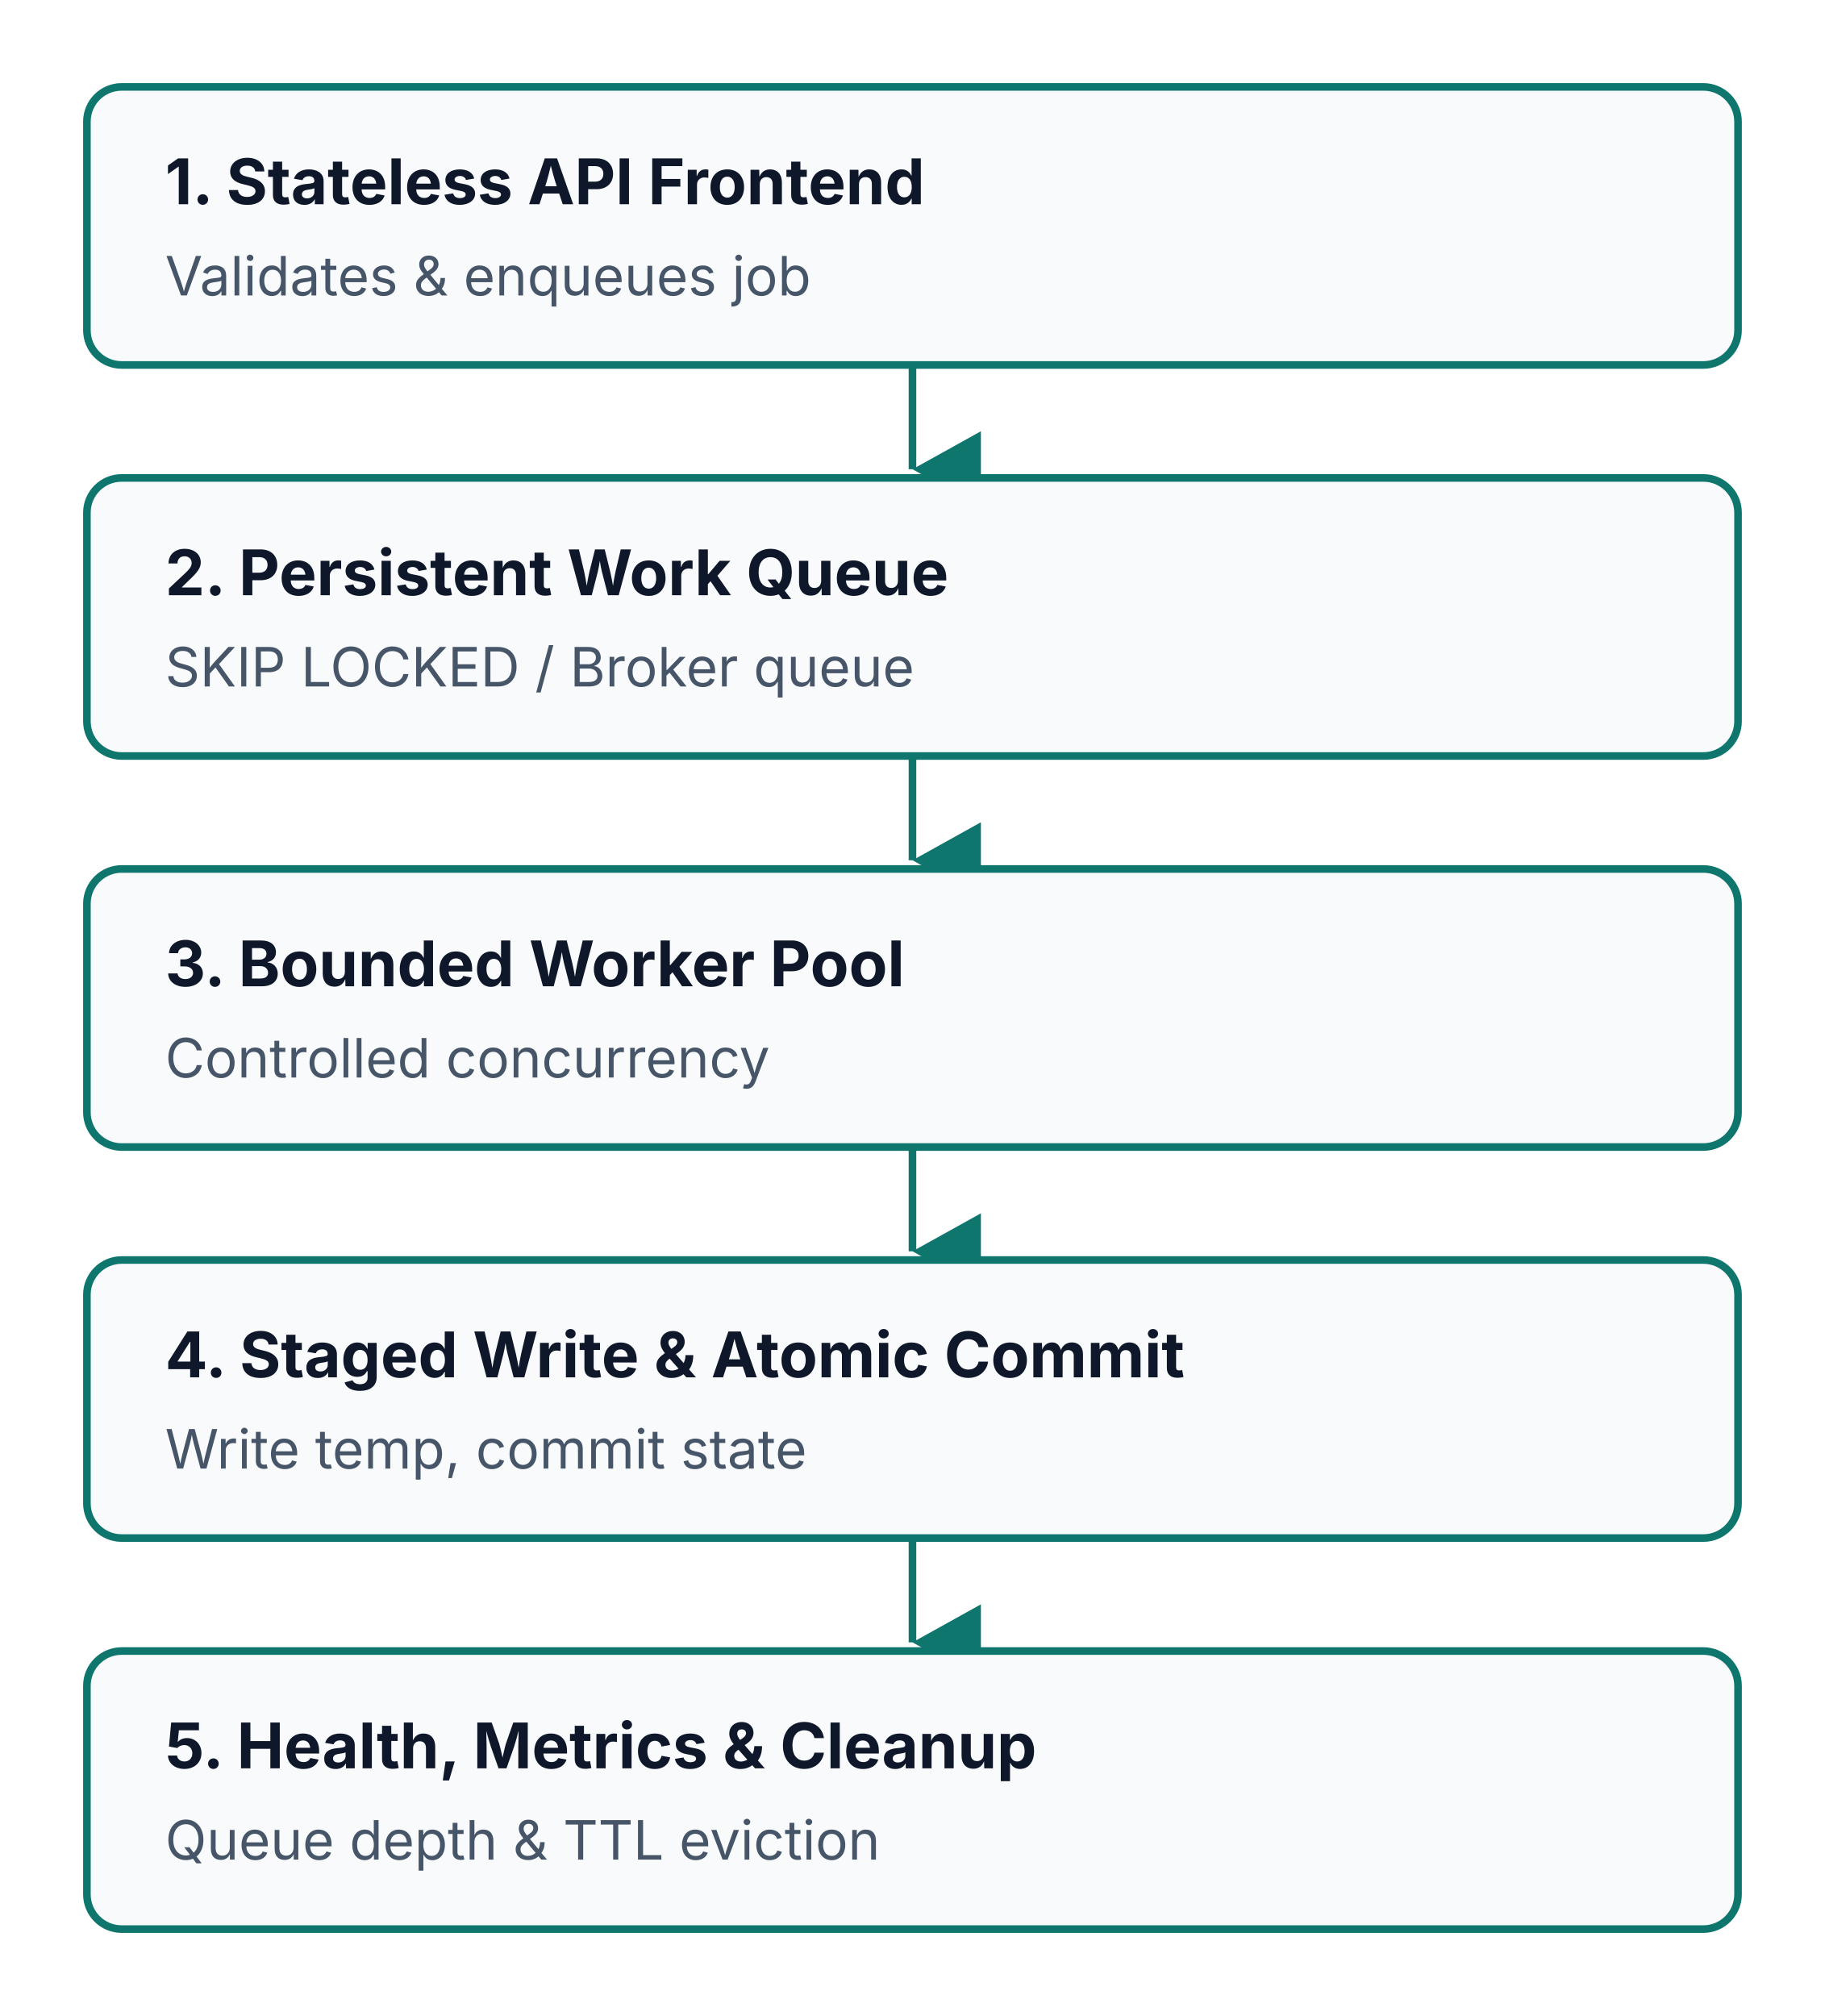
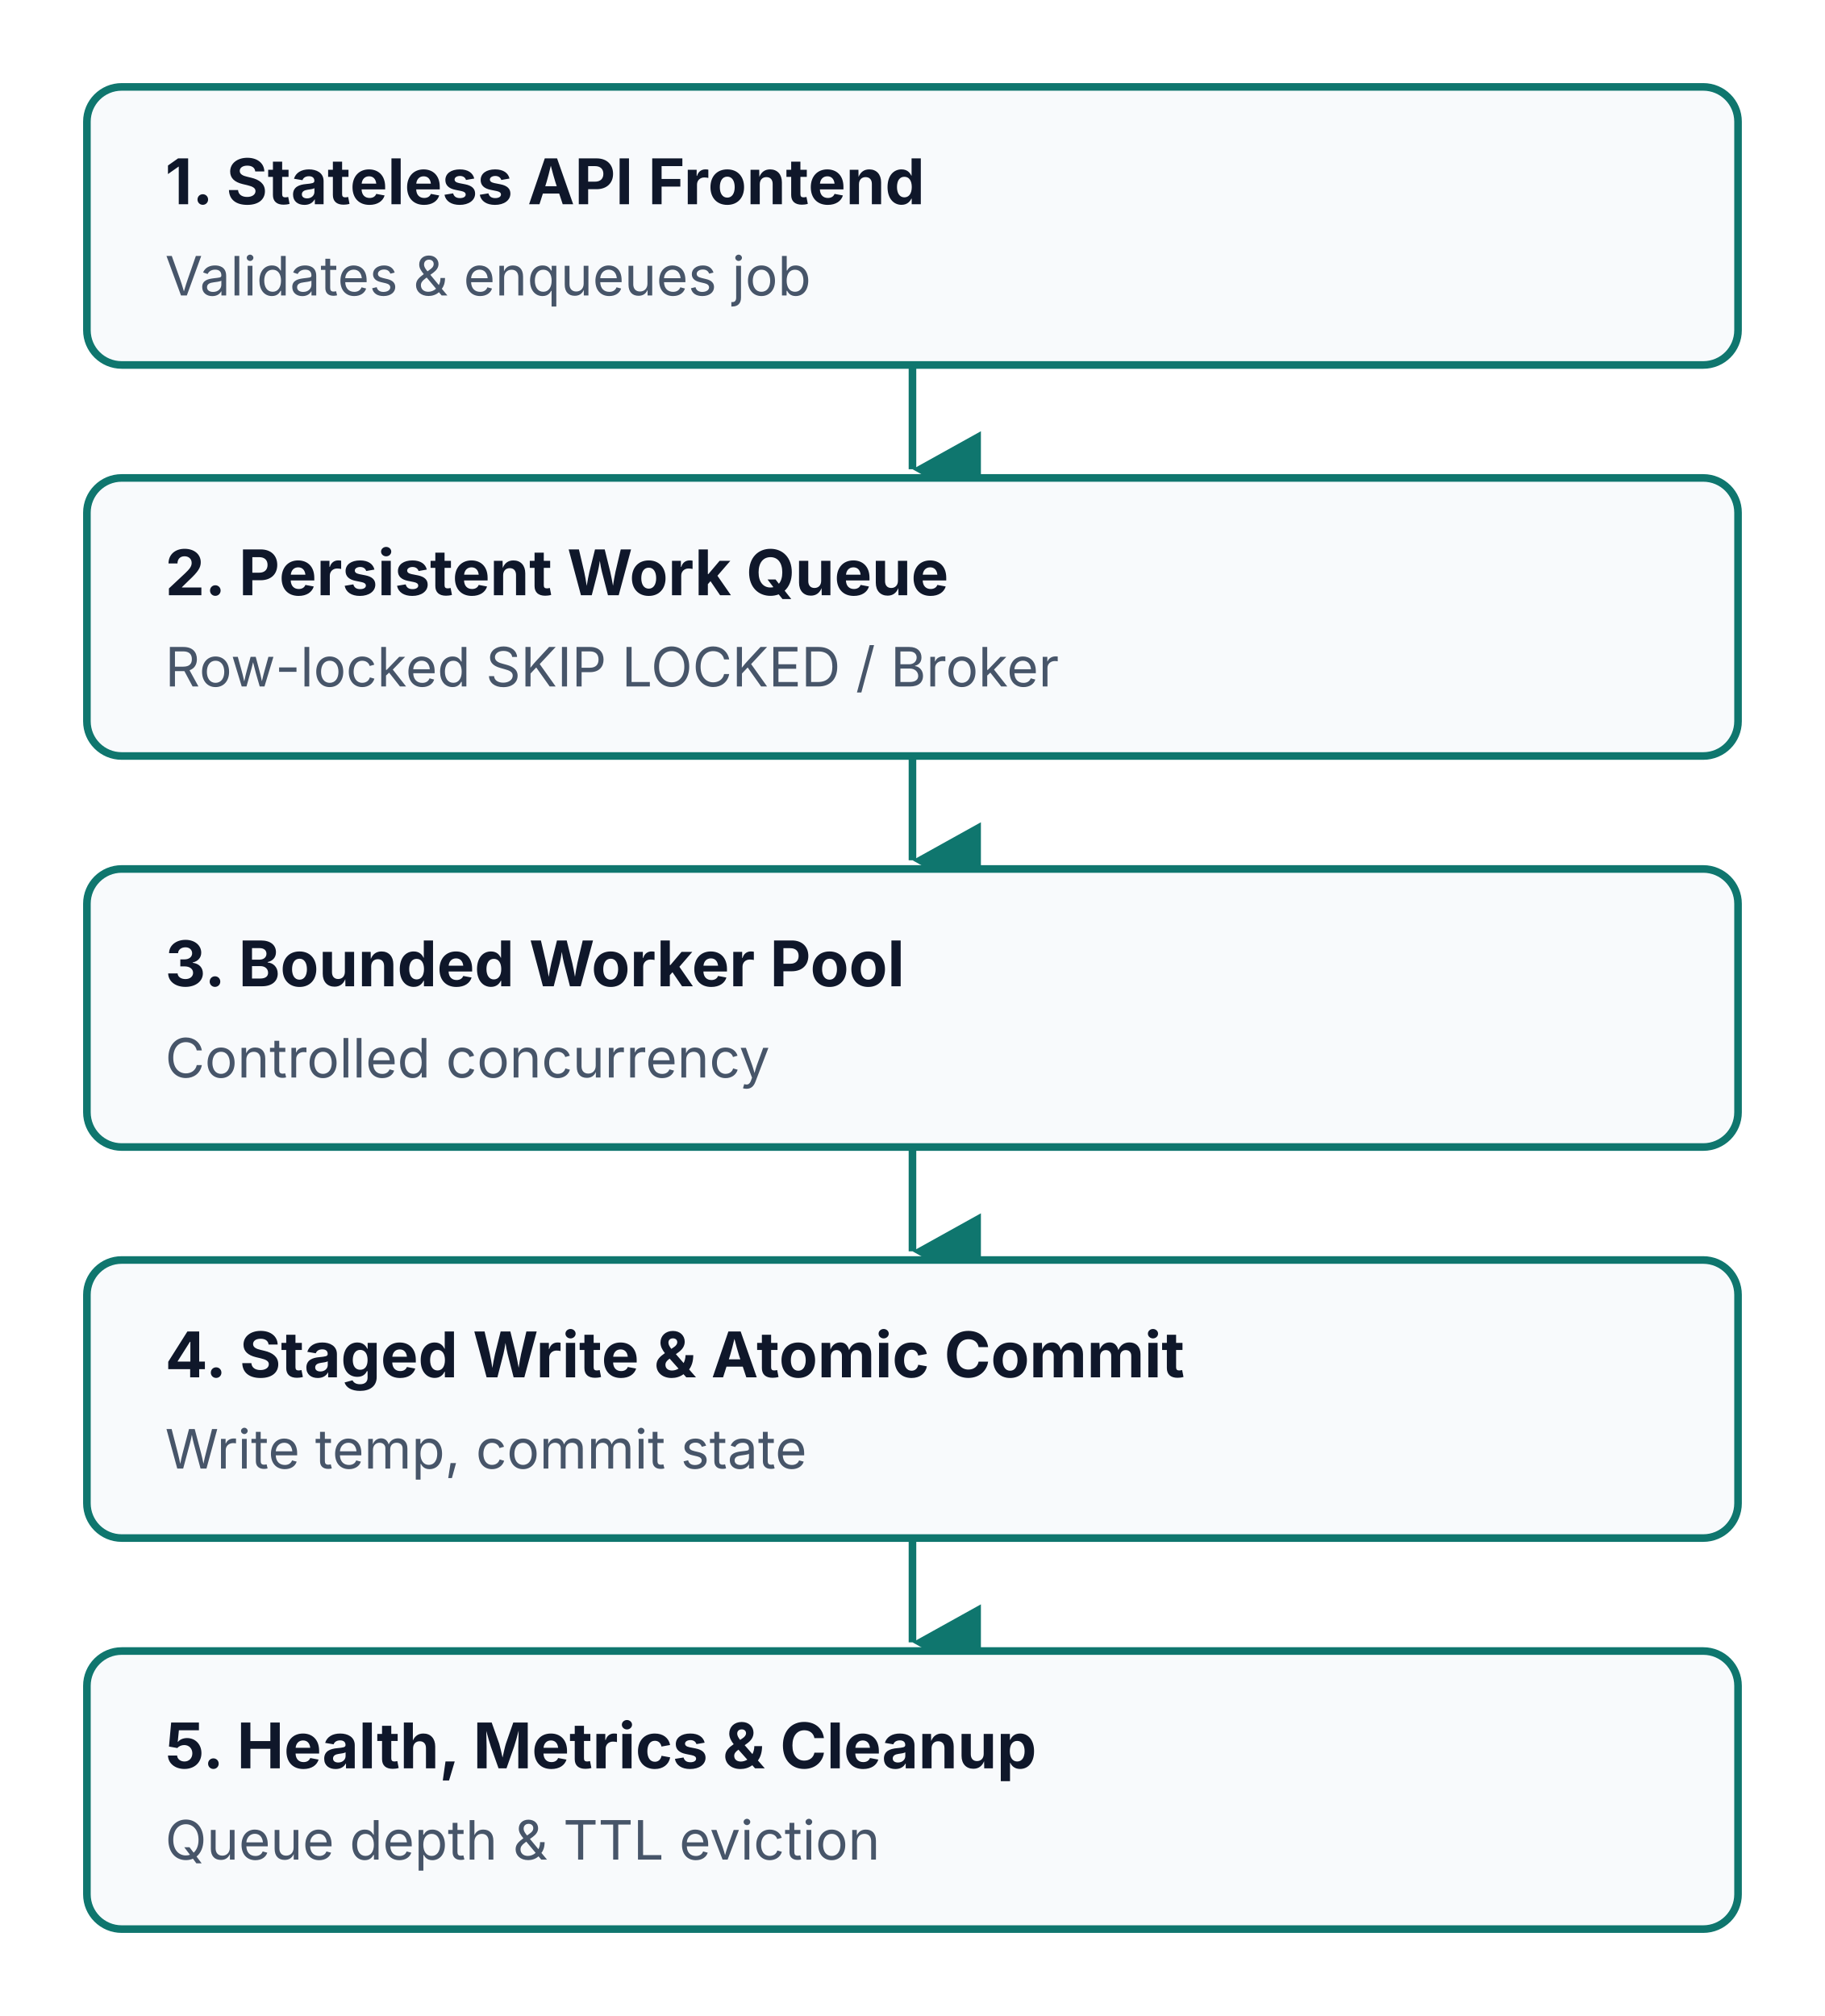
<svg xmlns="http://www.w3.org/2000/svg" viewBox="0 0 420 464" width="420" height="464" role="img">
  <defs>
    <marker id="arrow-ref-async-job-pipeline" markerWidth="10" markerHeight="10" refX="5" refY="9" orient="auto">
      <path d="M0,0 L5,9 L10,0" fill="#0f766e" />
    </marker>
  </defs>
  <style>
    .box { fill: #f8fafc; stroke: #0f766e; stroke-width: 1.75; }
    .title { fill: #0f172a; font: 700 14.5px Inter, system-ui, -apple-system, sans-serif; }
    .detail { fill: #475569; font: 400 12.5px Inter, system-ui, -apple-system, sans-serif; }
    .link { stroke: #0f766e; stroke-width: 1.75; marker-end: url(#arrow-ref-async-job-pipeline); }
  </style>
  <rect class="box" x="20" y="20" width="380" height="64" rx="8" />
  <text class="title" x="38" y="47">1. Stateless API Frontend</text>
  <text class="detail" x="38" y="68">Validates &amp; enqueues job</text>
  <line class="link" x1="210" y1="84" x2="210" y2="108" />
  <rect class="box" x="20" y="110" width="380" height="64" rx="8" />
  <text class="title" x="38" y="137">2. Persistent Work Queue</text>
-   <text class="detail" x="38" y="158">SKIP LOCKED / Broker queue</text>
+   <text class="detail" x="38" y="158">Row-locked SKIP LOCKED / Broker</text>
  <line class="link" x1="210" y1="174" x2="210" y2="198" />
  <rect class="box" x="20" y="200" width="380" height="64" rx="8" />
  <text class="title" x="38" y="227">3. Bounded Worker Pool</text>
  <text class="detail" x="38" y="248">Controlled concurrency</text>
  <line class="link" x1="210" y1="264" x2="210" y2="288" />
  <rect class="box" x="20" y="290" width="380" height="64" rx="8" />
  <text class="title" x="38" y="317">4. Staged Write &amp; Atomic Commit</text>
  <text class="detail" x="38" y="338">Write temp, commit state</text>
  <line class="link" x1="210" y1="354" x2="210" y2="378" />
  <rect class="box" x="20" y="380" width="380" height="64" rx="8" />
  <text class="title" x="38" y="407">5. Health, Metrics &amp; Cleanup</text>
  <text class="detail" x="38" y="428">Queue depth &amp; TTL eviction</text>
</svg>
